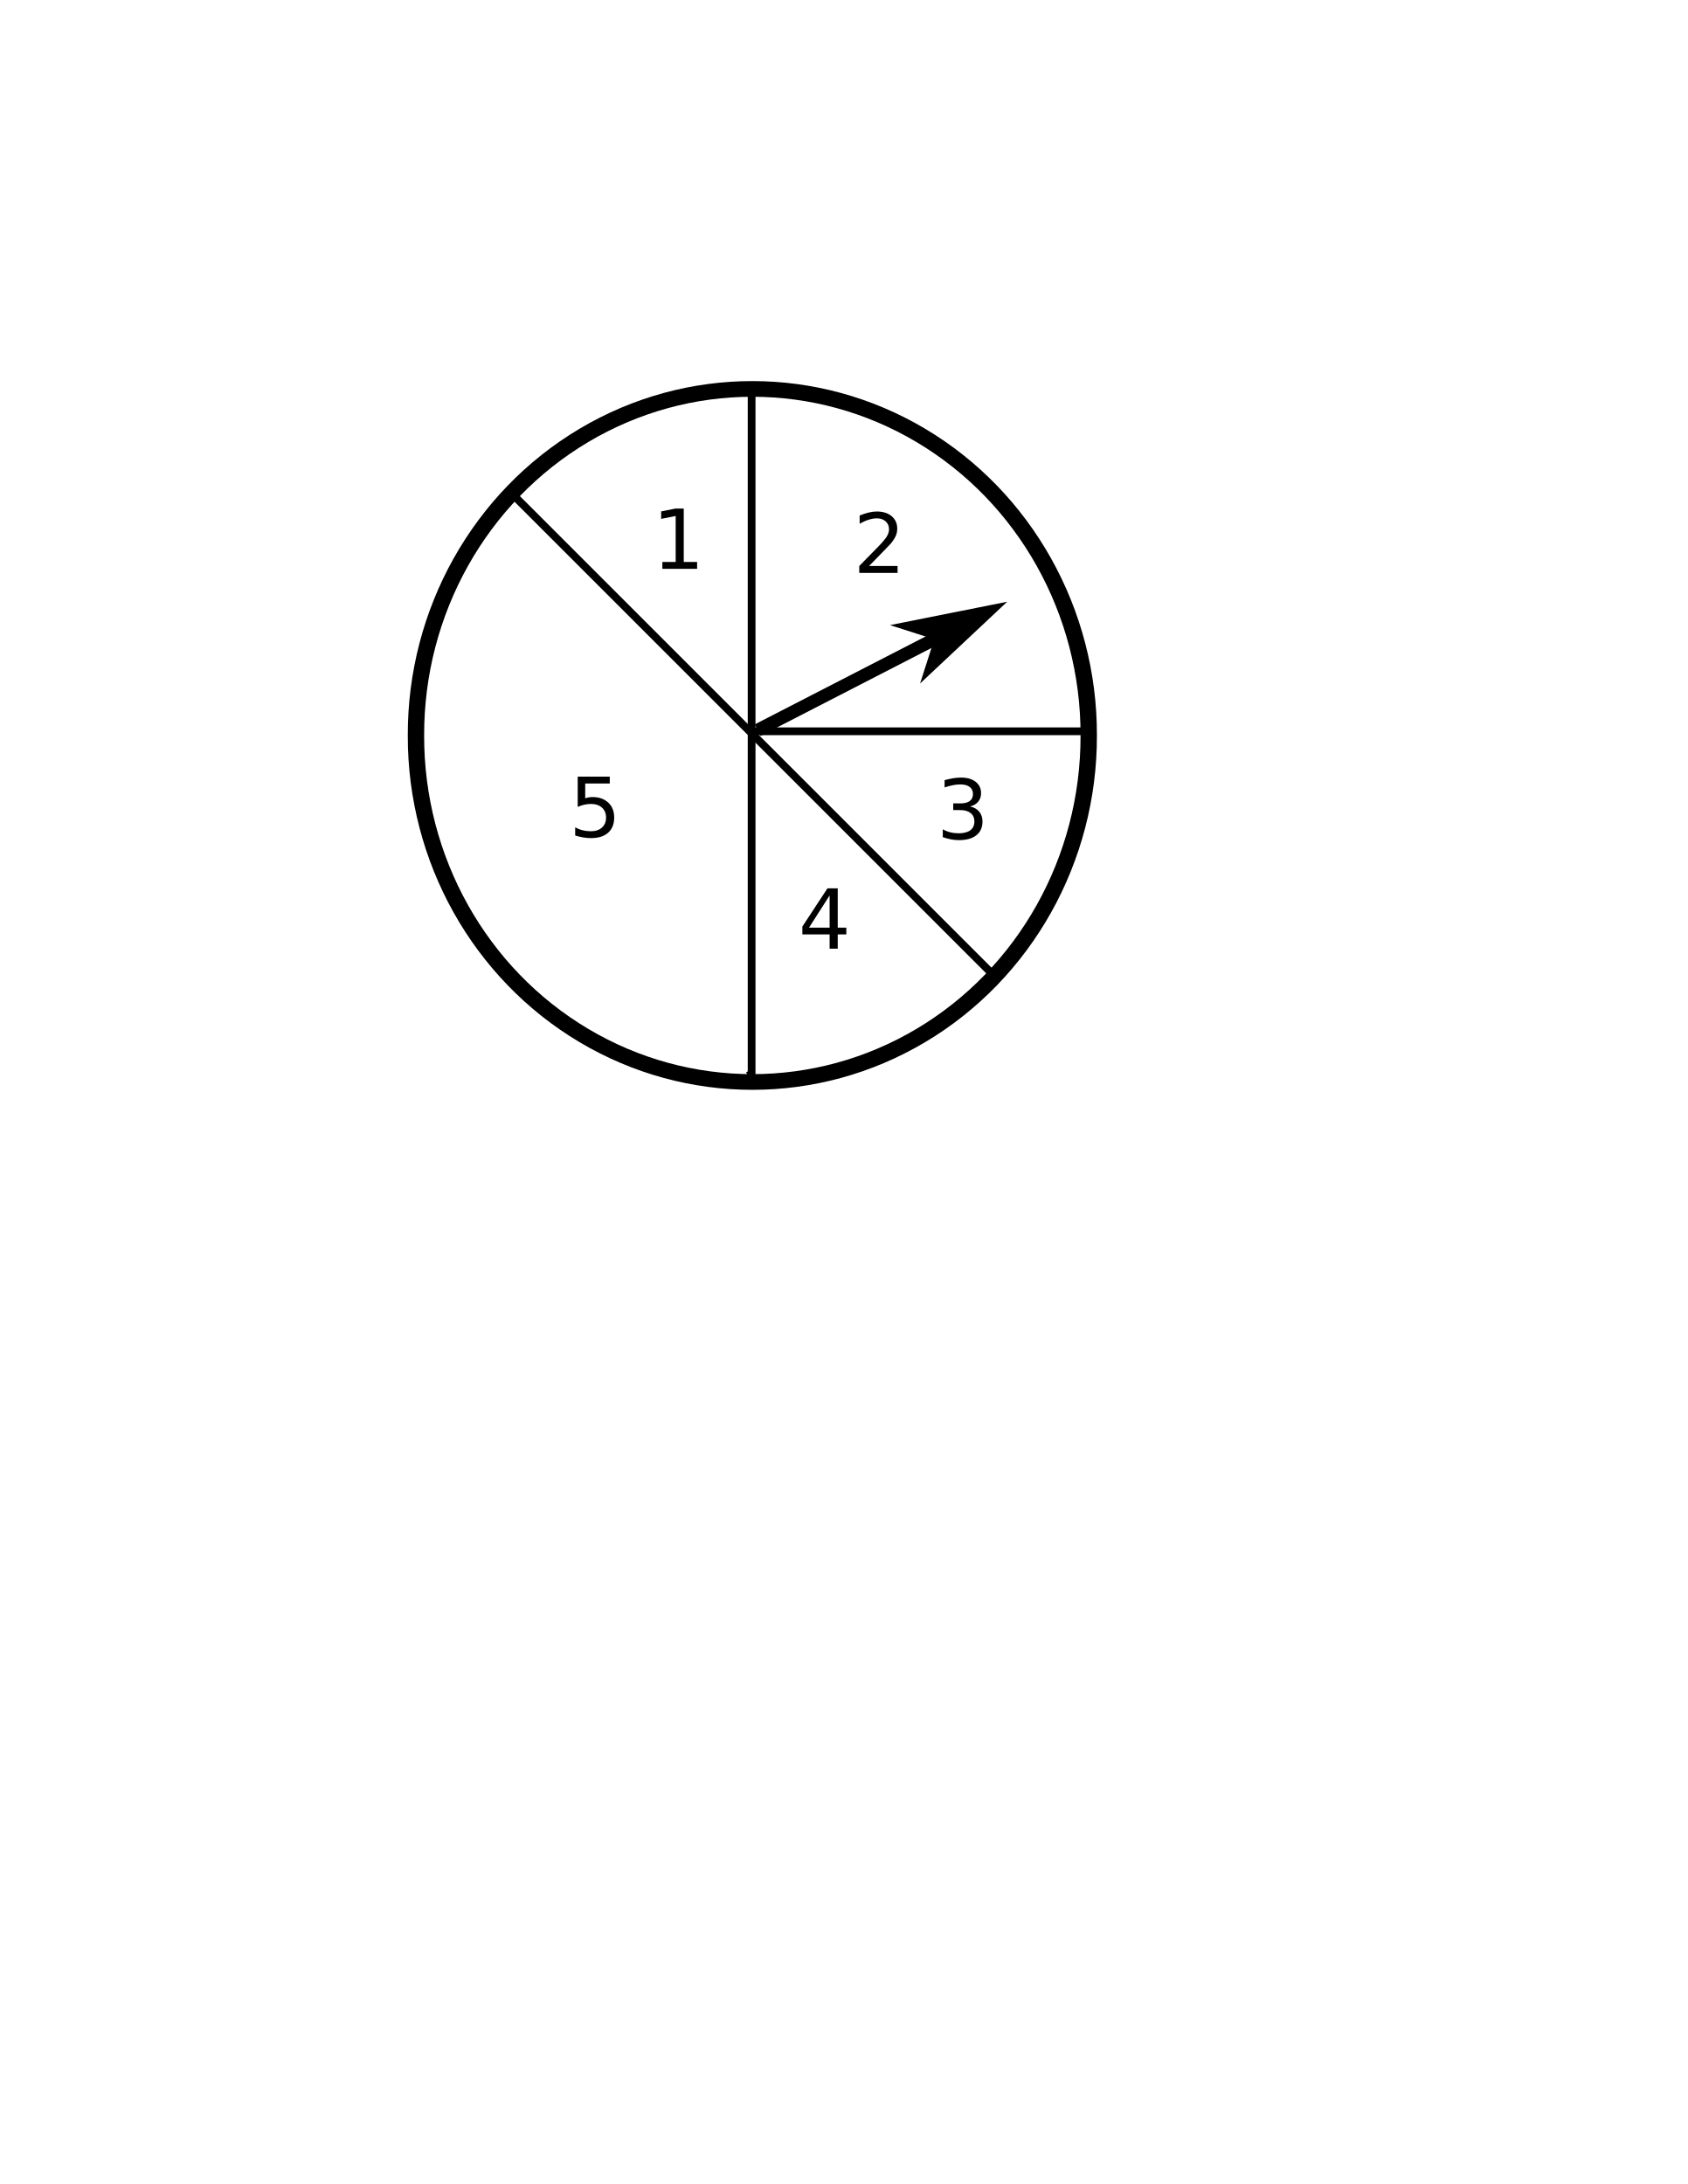
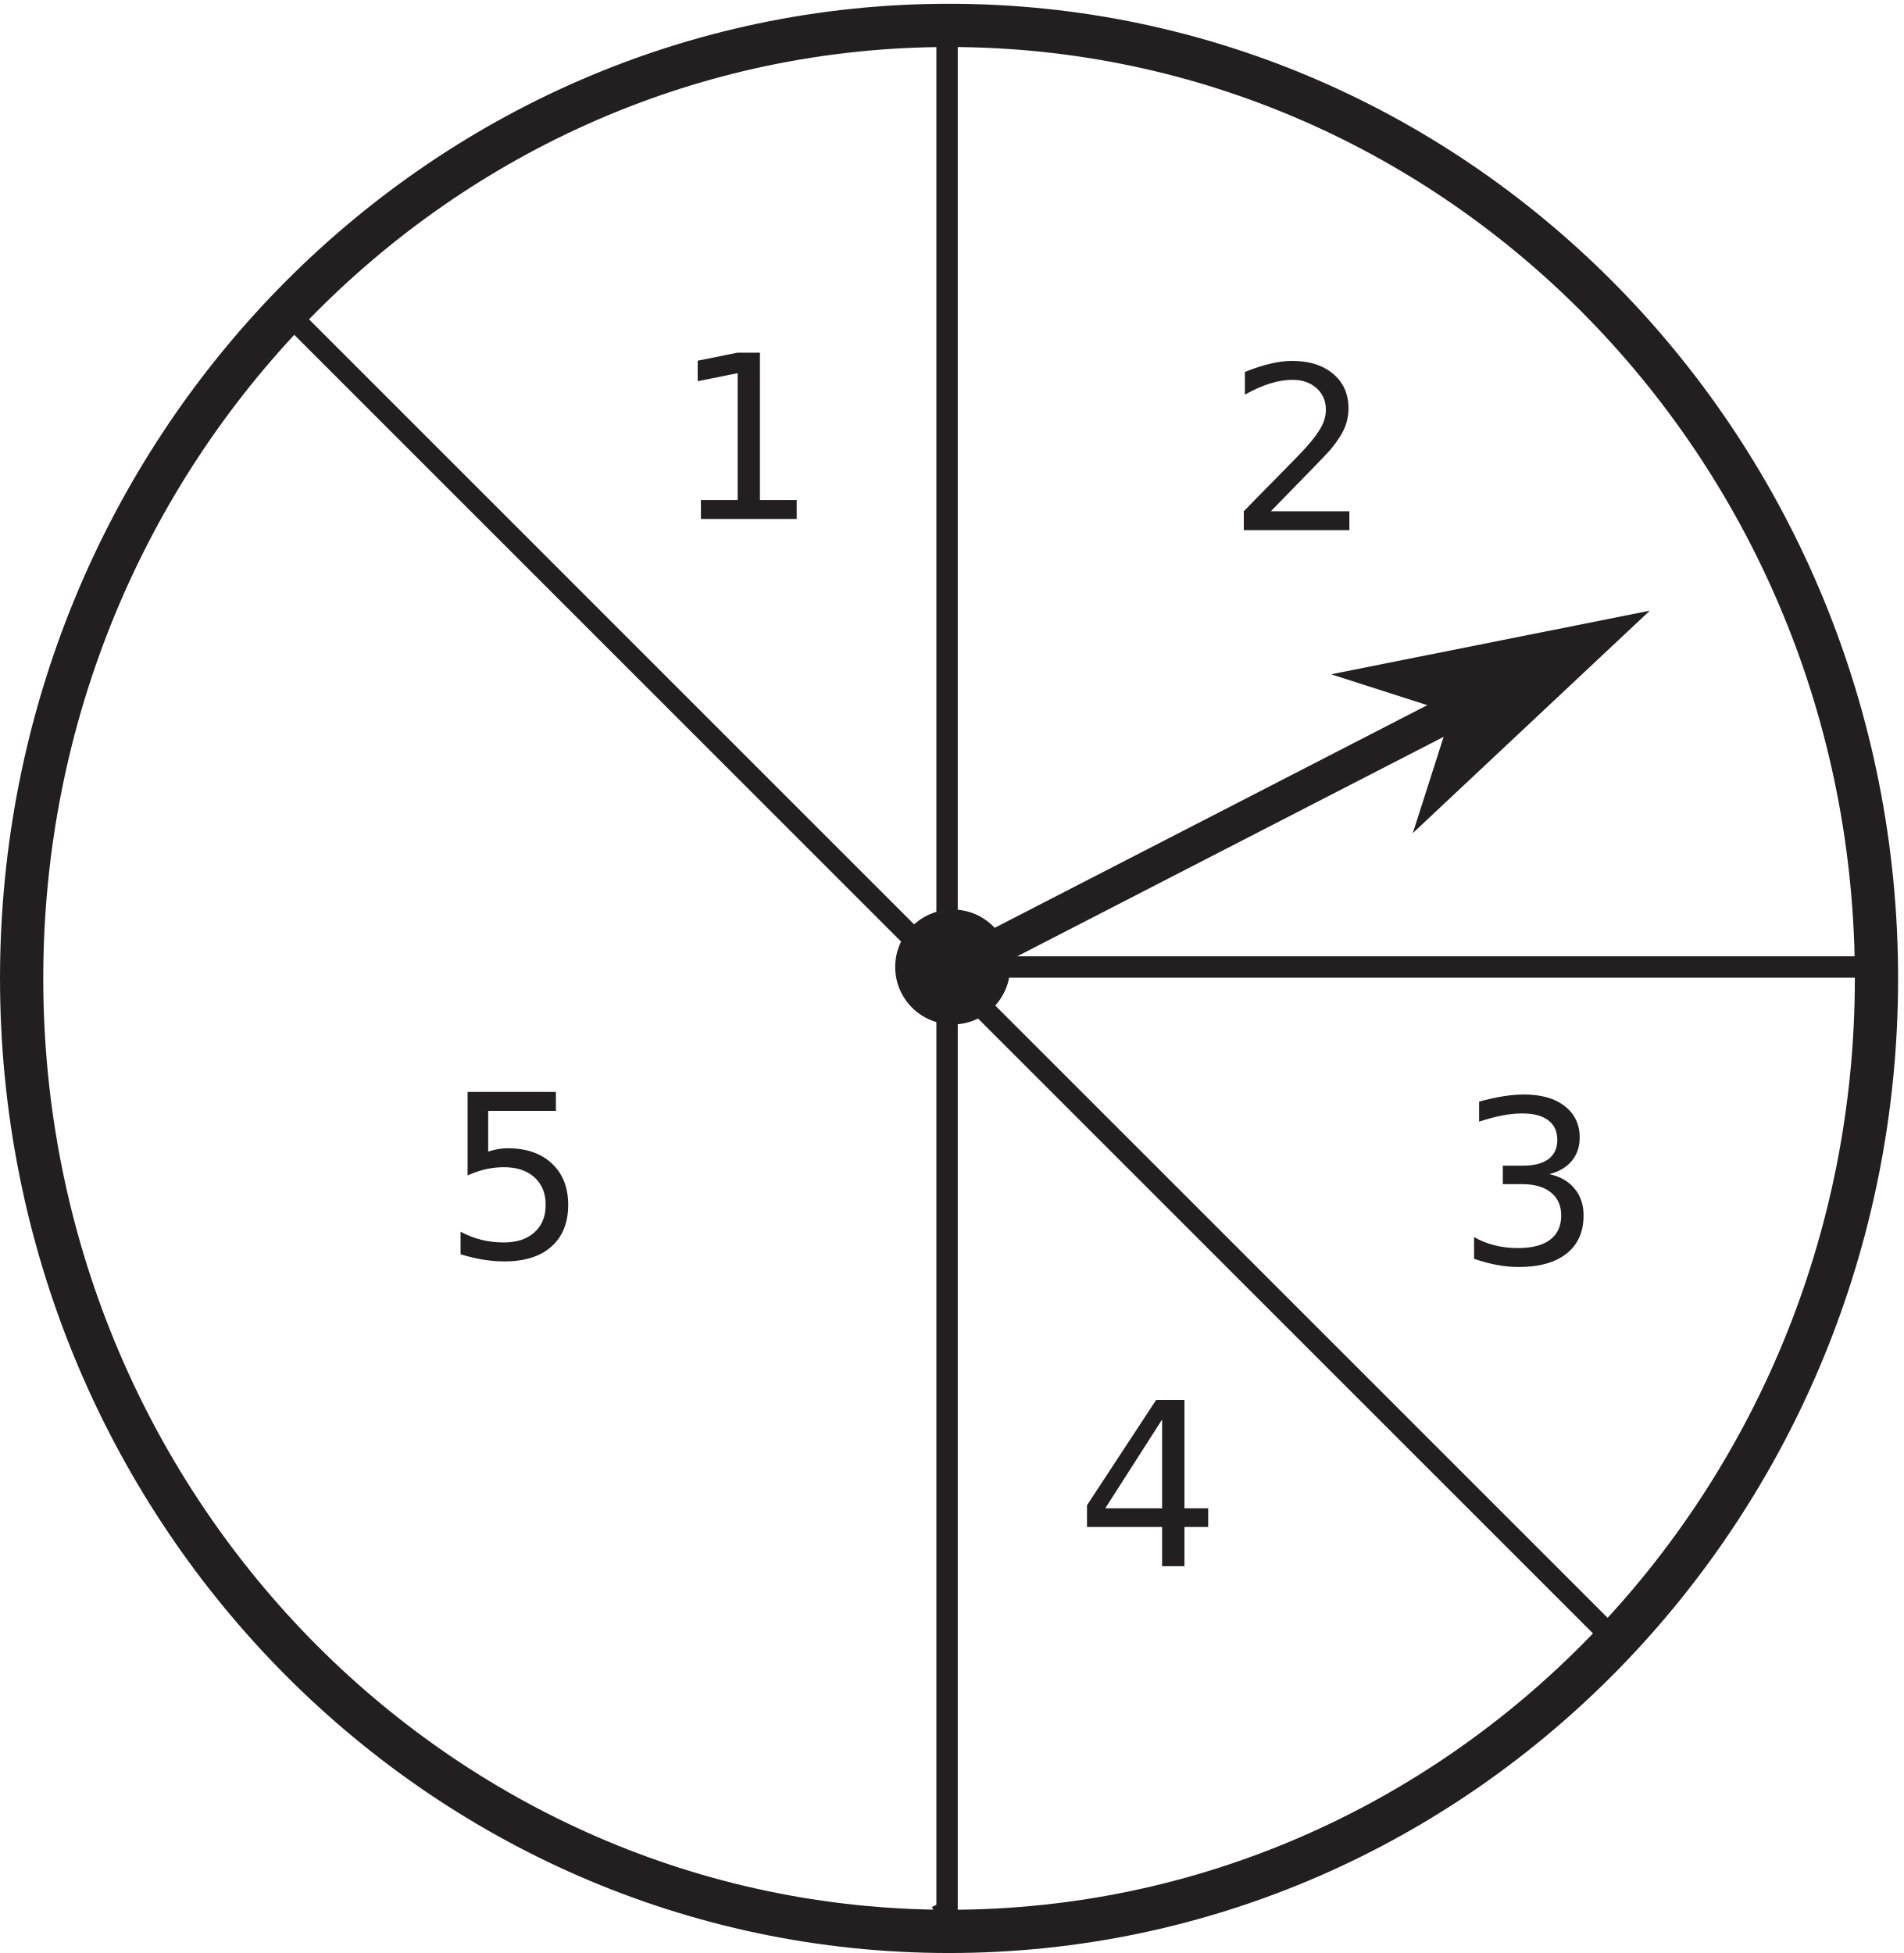
- <svg xmlns="http://www.w3.org/2000/svg" width="612pt" height="792pt" id="svg2816" version="1.1">
-   <defs id="defs2818">
-     <marker orient="auto" refY="0.0" refX="0.0" id="Arrow1Mend" style="overflow:visible;">
-       <path id="path3669" d="M 0.0,0.0 L 5.0,-5.0 L -12.5,0.0 L 5.0,5.0 L 0.0,0.0 z " style="fill-rule:evenodd;stroke:#000000;stroke-width:1.0pt;marker-start:none;" transform="scale(0.4) rotate(180) translate(10,0)" />
-     </marker>
-     <marker orient="auto" refY="0.0" refX="0.0" id="Arrow2Lend" style="overflow:visible;">
-       <path id="path3681" style="font-size:12.0;fill-rule:evenodd;stroke-width:0.625;stroke-linejoin:round;" d="M 8.719,4.034 L -2.207,0.016 L 8.719,-4.002 C 6.973,-1.63 6.983,1.616 8.719,4.034 z " transform="scale(1.1) rotate(180) translate(1,0)" />
-     </marker>
+ <svg xmlns="http://www.w3.org/2000/svg" width="267pt" height="274pt" viewBox="0 0 267 274" version="1.1">
+   <defs>
+     <clipPath id="clip1">
+       <path d="M 0 0.531 L 266.27 0.531 L 266.27 274 L 0 274 Z M 0 0.531 " />
+     </clipPath>
+     <clipPath id="clip2">
+       <path d="M 24 0.531 L 266.27 0.531 L 266.27 274 L 24 274 Z M 24 0.531 " />
+     </clipPath>
  </defs>
-   <g id="layer1">
-     <path style="fill:none;stroke:#000000;stroke-width:7.5;stroke-linecap:butt;stroke-linejoin:miter;stroke-miterlimit:4;stroke-opacity:1;stroke-dasharray:none" id="path2827" d="m 605.556,349.722 a 154.167,165.278 0 1 1 -308.333,0 154.167,165.278 0 1 1 308.333,0 z" transform="matrix(1.054878,0,0,1.011189,-112.433,1.971676)" />
-     <path style="fill:none;stroke:#000000;stroke-width:3.75;stroke-linecap:butt;stroke-linejoin:miter;stroke-miterlimit:4;stroke-opacity:1;stroke-dasharray:none" d="m 363.374,190.577 c 0,327.037 0,328.019 0,328.019 l 0,0.982 -0.982,-1.964" id="path3603" />
-     <path style="fill:none;stroke:#000000;stroke-width:3.75;stroke-linecap:butt;stroke-linejoin:miter;stroke-miterlimit:4;stroke-opacity:1;stroke-dasharray:none" d="m 248.58,239.769 c 231.25,231.25 231.944,231.944 231.944,231.944 l 0.694,0.694 -2.083,-0.694" id="path3603-1" />
-     <path style="fill:none;stroke:#000000;stroke-width:3.75;stroke-linecap:butt;stroke-linejoin:miter;stroke-opacity:1;stroke-miterlimit:4;stroke-dasharray:none" d="m 364.356,353.604 c 162.045,0 162.045,0 162.045,0" id="path3631" />
-     <path style="fill:none;stroke:#000000;stroke-width:6.25;stroke-linecap:butt;stroke-linejoin:miter;stroke-miterlimit:4;stroke-opacity:1;stroke-dasharray:none;marker-end:url(#Arrow1Mend)" d="M 366.312,353.036 C 475.99,296.584 475.99,296.584 475.99,296.584" id="path3635" />
-     <text xml:space="preserve" style="font-size:40px;font-style:normal;font-weight:normal;fill:#000000;fill-opacity:1;stroke:none;font-family:Bitstream Vera Sans" x="315.252" y="275.036" id="text3637">
-       <tspan id="tspan3639" x="315.252" y="275.036">1</tspan>
-     </text>
-     <text xml:space="preserve" style="font-size:40px;font-style:normal;font-weight:normal;fill:#000000;fill-opacity:1;stroke:none;font-family:Bitstream Vera Sans" x="412.479" y="277.001" id="text3641">
-       <tspan id="tspan3643" x="412.479" y="277.001">2</tspan>
-     </text>
-     <text xml:space="preserve" style="font-size:40px;font-style:normal;font-weight:normal;fill:#000000;fill-opacity:1;stroke:none;font-family:Bitstream Vera Sans" x="452.745" y="405.655" id="text3645">
-       <tspan id="tspan3647" x="452.745" y="405.655">3</tspan>
-     </text>
-     <text xml:space="preserve" style="font-size:40px;font-style:normal;font-weight:normal;fill:#000000;fill-opacity:1;stroke:none;font-family:Bitstream Vera Sans" x="385.962" y="458.688" id="text3649">
-       <tspan id="tspan3651" x="385.962" y="458.688">4</tspan>
-     </text>
-     <text xml:space="preserve" style="font-size:40px;font-style:normal;font-weight:normal;fill:#000000;fill-opacity:1;stroke:none;font-family:Bitstream Vera Sans" x="274.986" y="404.673" id="text3653">
-       <tspan id="tspan3655" x="274.986" y="404.673">5</tspan>
-     </text>
+   <g id="surface1">
+     <g clip-path="url(#clip1)" clip-rule="nonzero">
+       <path style="fill:none;stroke-width:60.671;stroke-linecap:butt;stroke-linejoin:miter;stroke:rgb(13.73%,12.16%,12.549%);stroke-opacity:1;stroke-miterlimit:4;" d="M 2632.344 1367.344 C 2632.344 628.945 2049.883 30.312 1331.367 30.312 C 612.852 30.312 30.352 628.945 30.352 1367.344 C 30.352 2105.781 612.852 2704.375 1331.367 2704.375 C 2049.883 2704.375 2632.344 2105.781 2632.344 1367.344 Z M 2632.344 1367.344 " transform="matrix(0.1,0,0,-0.1,0,274)" />
+     </g>
+     <g clip-path="url(#clip2)" clip-rule="nonzero">
+       <path style="fill:none;stroke-width:30;stroke-linecap:butt;stroke-linejoin:miter;stroke:rgb(13.73%,12.16%,12.549%);stroke-opacity:1;stroke-miterlimit:4;" d="M 1336.406 1383.359 L 2632.734 1383.359 M 410.195 2294.062 L 2265.703 438.516 L 2271.328 432.93 L 2254.648 438.516 M 1328.555 2687.578 L 1328.555 55.586 L 1320.664 71.289 " transform="matrix(0.1,0,0,-0.1,0,274)" />
+     </g>
+     <path style="fill:none;stroke-width:50;stroke-linecap:butt;stroke-linejoin:miter;stroke:rgb(13.73%,12.16%,12.549%);stroke-opacity:1;stroke-miterlimit:4;" d="M 1352.031 1387.891 L 2229.453 1839.531 " transform="matrix(0.1,0,0,-0.1,0,274)" />
+     <path style=" stroke:none;fill-rule:evenodd;fill:rgb(13.73%,12.16%,12.549%);fill-opacity:1;" d="M 205.16 99.199 L 200.852 112.672 L 227.395 87.758 L 191.695 94.883 L 205.16 99.199 " />
+     <path style="fill:none;stroke-width:25;stroke-linecap:butt;stroke-linejoin:miter;stroke:rgb(13.73%,12.16%,12.549%);stroke-opacity:1;stroke-miterlimit:4;" d="M 2051.602 1747.969 L 2008.516 1613.281 L 2273.945 1862.422 L 1916.953 1791.172 Z M 2051.602 1747.969 " transform="matrix(0.1,0,0,-0.1,0,274)" />
+     <path style=" stroke:none;fill-rule:nonzero;fill:rgb(13.73%,12.16%,12.549%);fill-opacity:1;" d="M 98.324 72.809 L 111.762 72.809 L 111.762 70.152 L 106.605 70.152 L 106.605 49.48 L 103.449 49.48 L 97.871 50.605 L 97.871 53.48 L 103.48 52.355 L 103.48 70.152 L 98.324 70.152 L 98.324 72.809 " />
+     <path style=" stroke:none;fill-rule:nonzero;fill:rgb(13.73%,12.16%,12.549%);fill-opacity:1;" d="M 184.184 65.672 C 185.578 64.227 186.406 63.355 186.668 63.055 C 187.617 61.887 188.27 60.875 188.629 60.016 C 188.988 59.156 189.168 58.246 189.168 57.289 C 189.168 55.266 188.449 53.652 187.012 52.445 C 185.574 51.234 183.648 50.633 181.23 50.633 C 180.312 50.633 179.305 50.762 178.199 51.023 C 177.098 51.281 175.906 51.668 174.637 52.18 L 174.637 55.367 C 175.887 54.668 177.062 54.148 178.16 53.805 C 179.262 53.461 180.305 53.289 181.293 53.289 C 182.688 53.289 183.82 53.68 184.691 54.461 C 185.562 55.242 185.996 56.254 185.996 57.492 C 185.996 58.254 185.797 59.023 185.395 59.812 C 184.992 60.598 184.289 61.559 183.277 62.695 C 182.746 63.297 181.445 64.645 179.379 66.734 C 177.312 68.82 175.68 70.484 174.48 71.727 L 174.48 74.383 L 189.293 74.383 L 189.293 71.727 L 178.277 71.727 C 180.82 69.133 182.789 67.113 184.184 65.672 " />
+     <path style=" stroke:none;fill-rule:nonzero;fill:rgb(13.73%,12.16%,12.549%);fill-opacity:1;" d="M 220.488 162.875 C 221.23 161.984 221.602 160.895 221.602 159.602 C 221.602 157.746 220.902 156.277 219.508 155.188 C 218.109 154.098 216.215 153.555 213.816 153.555 C 212.891 153.555 211.902 153.637 210.855 153.805 C 209.812 153.973 208.688 154.223 207.488 154.555 L 207.488 157.367 C 208.68 156.973 209.766 156.68 210.758 156.492 C 211.746 156.305 212.672 156.211 213.535 156.211 C 215.121 156.211 216.336 156.531 217.188 157.172 C 218.035 157.812 218.461 158.73 218.461 159.93 C 218.461 161.098 218.047 161.988 217.227 162.609 C 216.402 163.23 215.215 163.539 213.66 163.539 L 210.816 163.539 L 210.816 166.133 L 213.535 166.133 C 215.258 166.133 216.598 166.52 217.562 167.297 C 218.523 168.074 219.008 169.148 219.008 170.523 C 219.008 172.012 218.488 173.148 217.449 173.93 C 216.414 174.711 214.906 175.102 212.93 175.102 C 211.793 175.102 210.703 174.973 209.66 174.711 C 208.621 174.453 207.66 174.066 206.785 173.555 L 206.785 176.602 C 207.891 176.988 208.961 177.277 209.996 177.469 C 211.035 177.66 212.043 177.758 213.02 177.758 C 215.938 177.758 218.188 177.129 219.77 175.867 C 221.355 174.605 222.145 172.824 222.145 170.523 C 222.145 169.023 221.723 167.762 220.871 166.742 C 220.023 165.723 218.844 165.051 217.336 164.727 C 218.699 164.383 219.75 163.766 220.488 162.875 " />
+     <path style=" stroke:none;fill-rule:nonzero;fill:rgb(13.73%,12.16%,12.549%);fill-opacity:1;" d="M 152.484 211.184 L 152.484 214.23 L 163.02 214.23 L 163.02 219.73 L 166.156 219.73 L 166.156 214.23 L 169.484 214.23 L 169.484 211.605 L 166.156 211.605 L 166.156 196.402 L 162.188 196.402 Z M 163.02 211.605 L 155.051 211.605 L 163.02 199.152 L 163.02 211.605 " />
+     <path style=" stroke:none;fill-rule:nonzero;fill:rgb(13.73%,12.16%,12.549%);fill-opacity:1;" d="M 65.594 164.91 C 66.469 164.512 67.328 164.223 68.164 164.035 C 69.004 163.848 69.844 163.754 70.691 163.754 C 72.492 163.754 73.918 164.227 74.969 165.176 C 76.023 166.121 76.547 167.41 76.547 169.035 C 76.547 170.66 76.023 171.945 74.969 172.895 C 73.918 173.844 72.492 174.316 70.691 174.316 C 69.574 174.316 68.52 174.191 67.52 173.941 C 66.52 173.691 65.547 173.309 64.609 172.801 L 64.609 175.973 C 65.695 176.305 66.742 176.555 67.762 176.723 C 68.777 176.887 69.773 176.973 70.754 176.973 C 73.594 176.973 75.797 176.277 77.359 174.887 C 78.922 173.496 79.707 171.547 79.707 169.035 C 79.707 166.598 78.945 164.664 77.422 163.238 C 75.902 161.809 73.84 161.098 71.234 161.098 C 70.777 161.098 70.32 161.137 69.859 161.215 C 69.402 161.293 68.945 161.41 68.484 161.566 L 68.484 155.848 L 77.984 155.848 L 77.984 153.191 L 65.594 153.191 L 65.594 164.91 " />
+     <path style=" stroke:none;fill-rule:nonzero;fill:rgb(13.73%,12.16%,12.549%);fill-opacity:1;" d="M 141.199 135.664 C 141.199 131.492 137.812 128.105 133.641 128.105 C 129.465 128.105 126.078 131.492 126.078 135.664 C 126.078 139.84 129.465 143.227 133.641 143.227 C 137.812 143.227 141.199 139.84 141.199 135.664 " />
+     <path style="fill:none;stroke-width:10;stroke-linecap:butt;stroke-linejoin:miter;stroke:rgb(13.73%,12.16%,12.549%);stroke-opacity:1;stroke-miterlimit:4;" d="M 1411.992 1383.359 C 1411.992 1425.078 1378.125 1458.945 1336.406 1458.945 C 1294.648 1458.945 1260.781 1425.078 1260.781 1383.359 C 1260.781 1341.602 1294.648 1307.734 1336.406 1307.734 C 1378.125 1307.734 1411.992 1341.602 1411.992 1383.359 Z M 1411.992 1383.359 " transform="matrix(0.1,0,0,-0.1,0,274)" />
  </g>
</svg>
